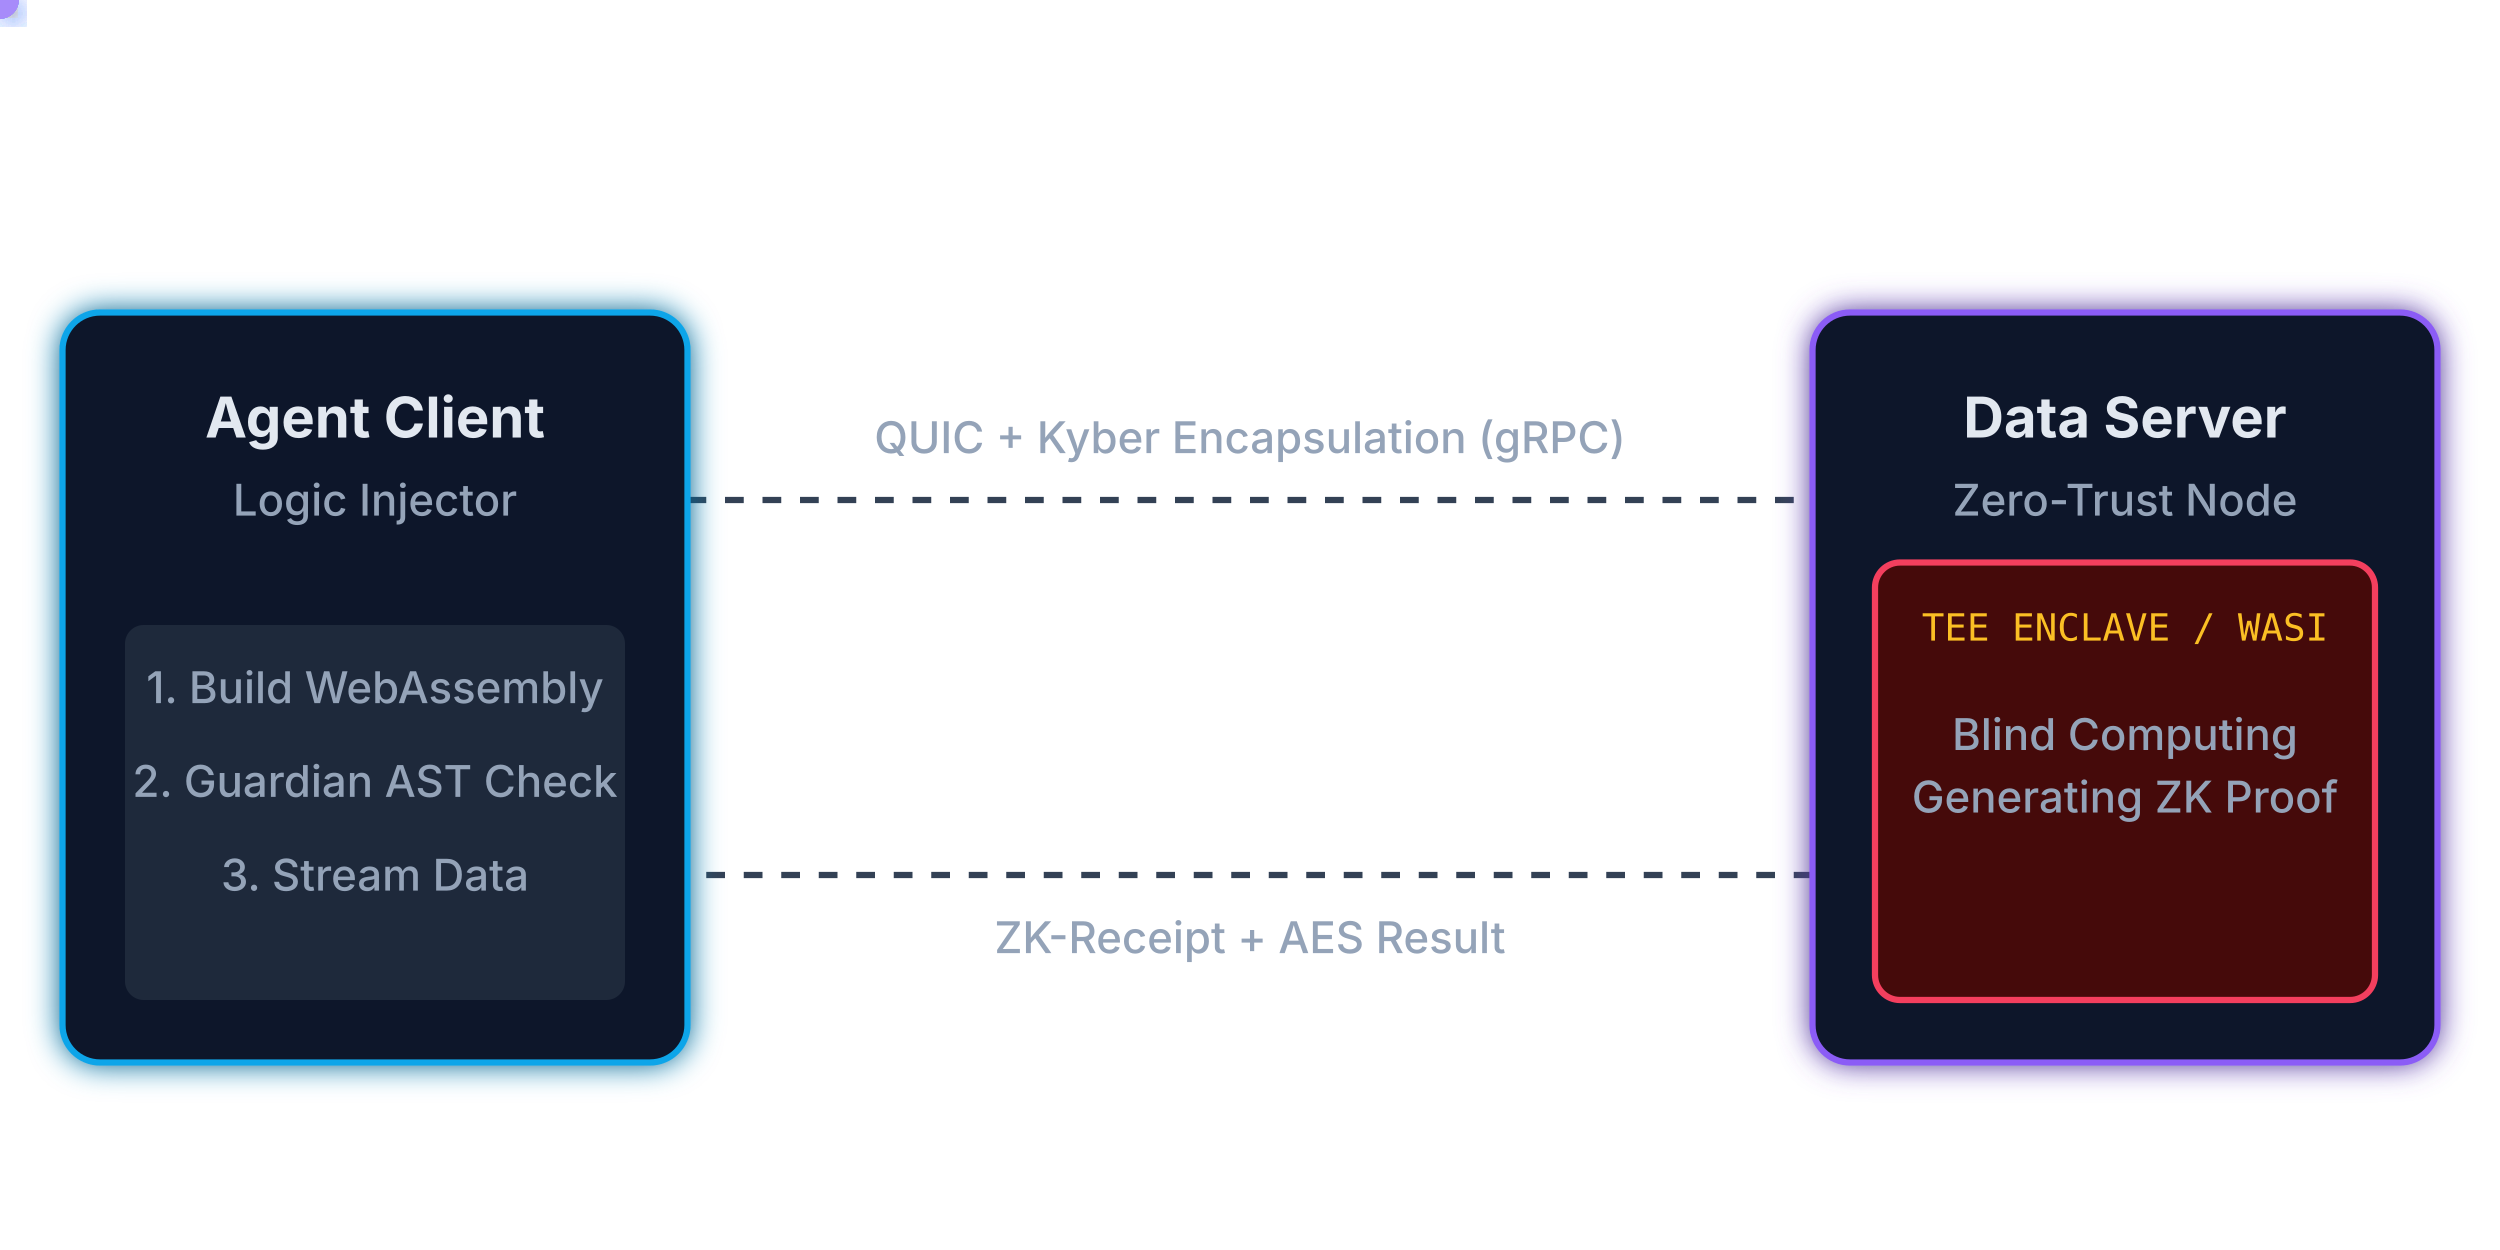
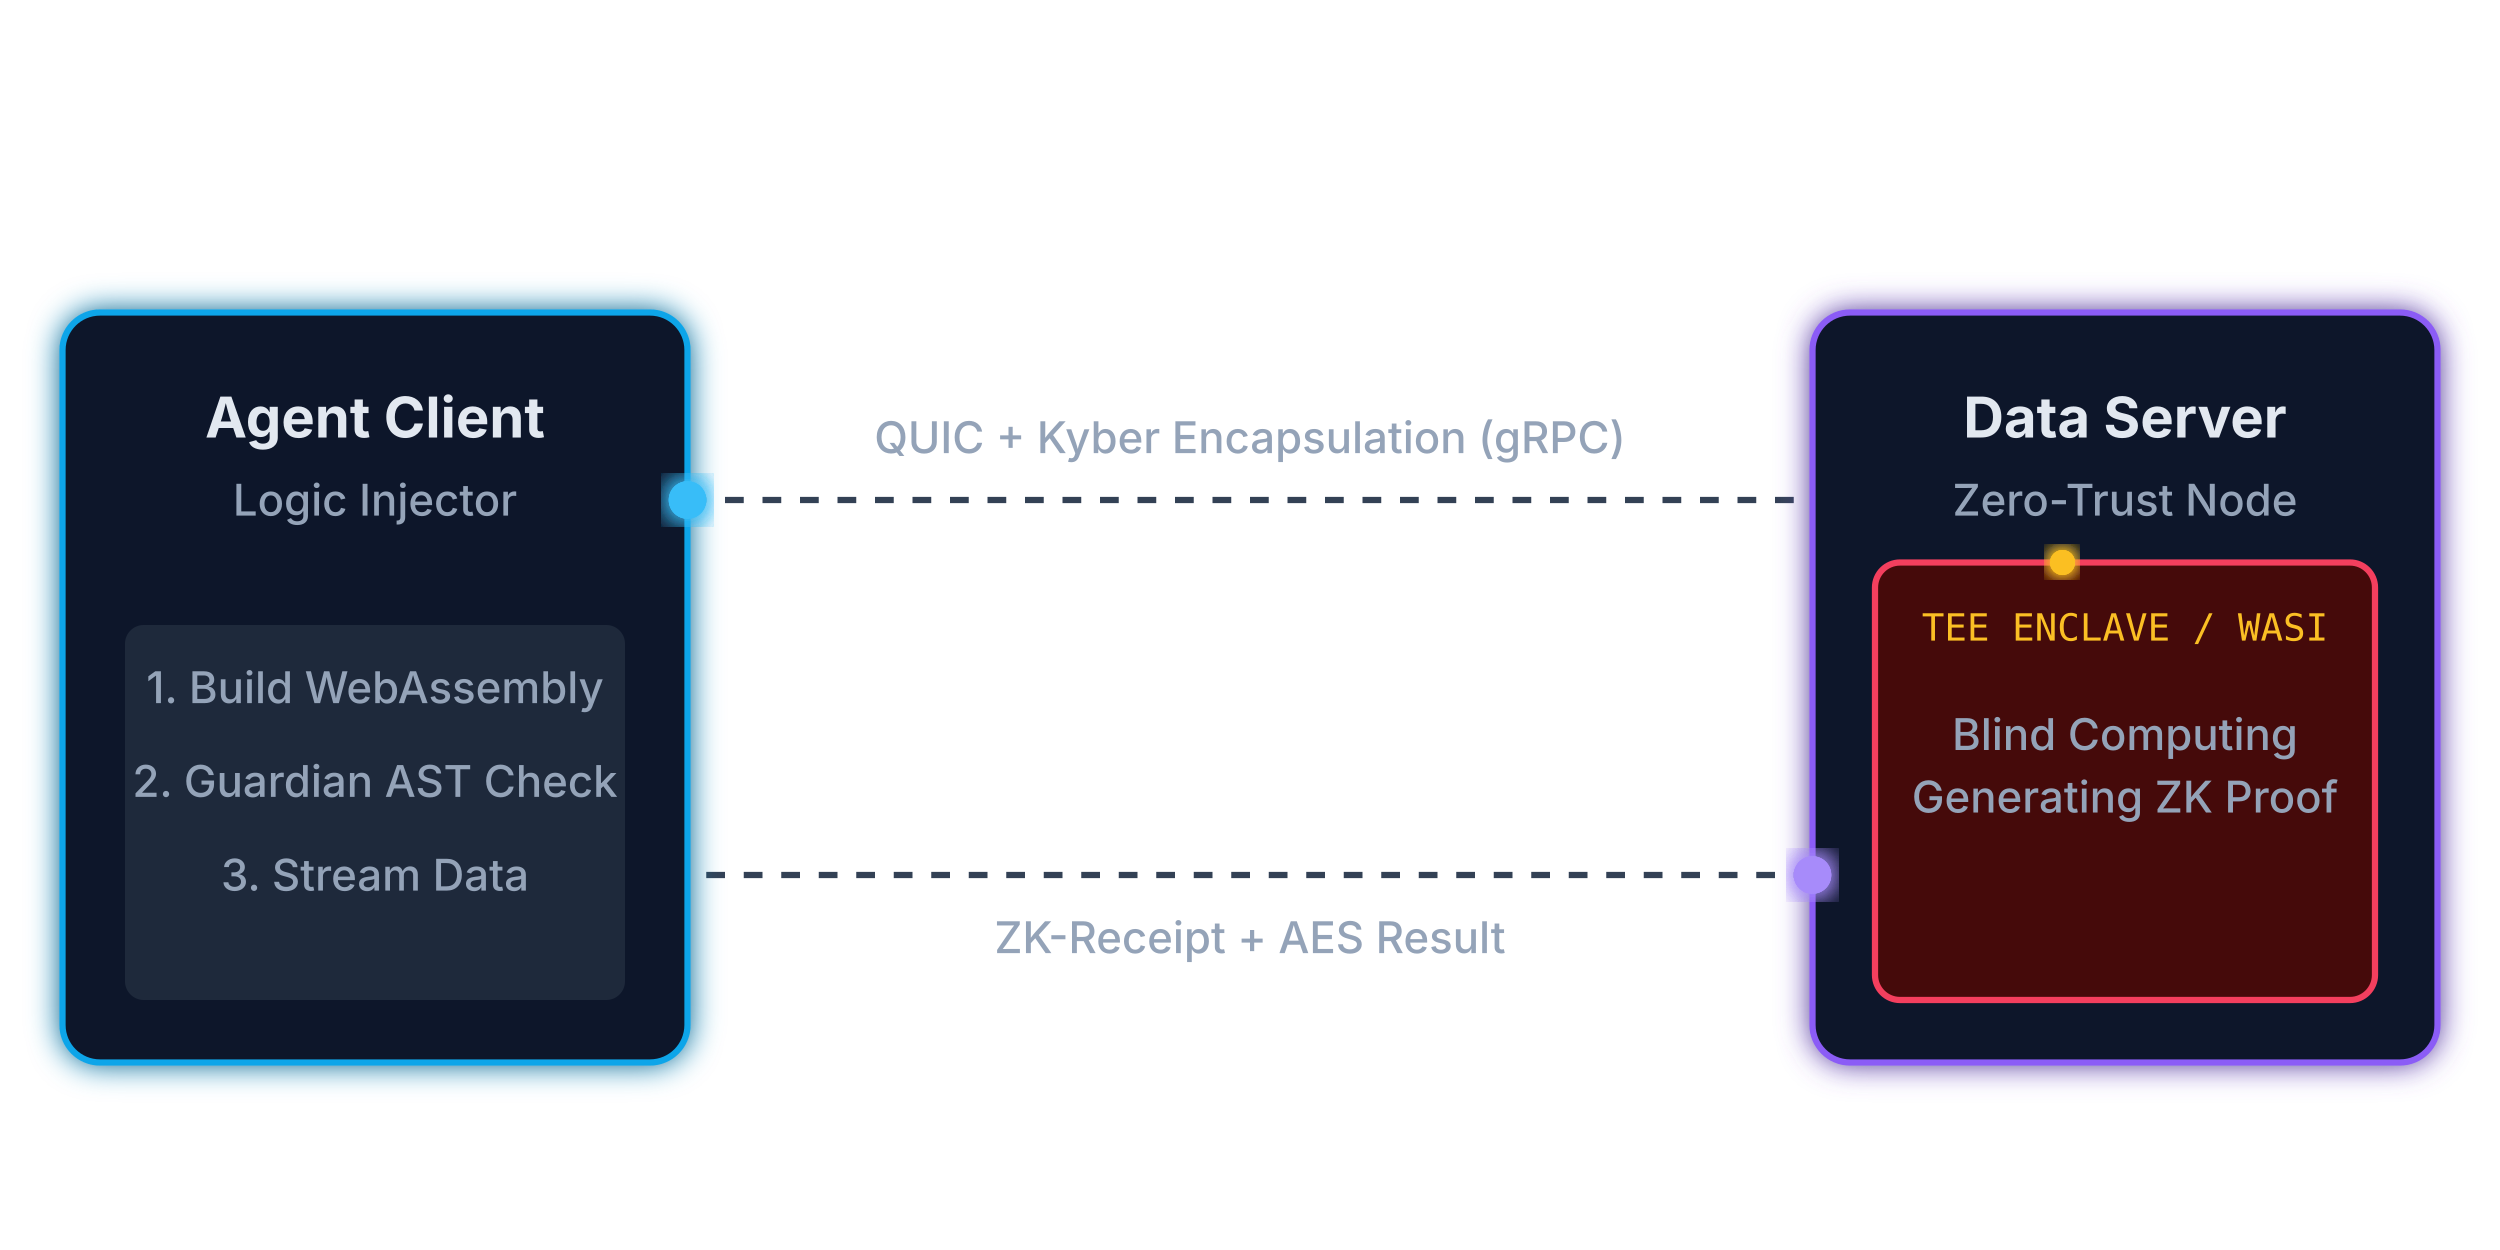
<svg xmlns="http://www.w3.org/2000/svg" viewBox="0 0 800 400" width="100%" height="auto">
  <defs>
    <filter id="glow-blue" x="-20%" y="-20%" width="140%" height="140%">
      <feGaussianBlur stdDeviation="5" result="blur" />
      <feMerge>
        <feMergeNode in="blur" />
        <feMergeNode in="SourceGraphic" />
      </feMerge>
    </filter>
    <filter id="glow-purple" x="-20%" y="-20%" width="140%" height="140%">
      <feGaussianBlur stdDeviation="5" result="blur" />
      <feMerge>
        <feMergeNode in="blur" />
        <feMergeNode in="SourceGraphic" />
      </feMerge>
    </filter>
    <filter id="glow-rose" x="-20%" y="-20%" width="140%" height="140%">
      <feGaussianBlur stdDeviation="3" result="blur" />
      <feMerge>
        <feMergeNode in="blur" />
        <feMergeNode in="SourceGraphic" />
      </feMerge>
    </filter>
    <path id="path-req" d="M 220 160 L 580 160" fill="none" />
    <path id="path-res" d="M 580 280 L 220 280" fill="none" />
    <path id="path-processing" d="M 660 180 C 690 180, 710 200, 710 230 C 710 260, 690 280, 660 280 C 630 280, 610 260, 610 230 C 610 200, 630 180, 660 180 Z" fill="none" />
  </defs>
  <style>
-     .text-title { font-family: system-ui, -apple-system, sans-serif; font-weight: 700; font-size: 18px; fill: #e2e8f0; }
-     .text-sub { font-family: system-ui, -apple-system, sans-serif; font-weight: 500; font-size: 14px; fill: #94a3b8; }
-     .text-tiny { font-family: monospace; font-size: 12px; fill: #fbbf24; }
-     
+     .text-title {
+       font-family: system-ui, -apple-system, sans-serif;
+       font-weight: 700;
+       font-size: 18px;
+       fill: #e2e8f0;
+     }
+ 
+     .text-sub {
+       font-family: system-ui, -apple-system, sans-serif;
+       font-weight: 500;
+       font-size: 14px;
+       fill: #94a3b8;
+     }
+ 
+     .text-tiny {
+       font-family: monospace;
+       font-size: 12px;
+       fill: #fbbf24;
+     }
+ 
    .conn-line {
      stroke: #334155;
      stroke-width: 2;
      stroke-dasharray: 6, 6;
      animation: dash 20s linear infinite;
    }

    @keyframes dash {
      to {
        stroke-dashoffset: -400;
      }
    }
  </style>
  <line x1="220" y1="160" x2="580" y2="160" class="conn-line" />
  <line x1="580" y1="280" x2="220" y2="280" class="conn-line" />
  <text x="400" y="145" class="text-sub" text-anchor="middle">QUIC + Kyber Encapsulation (gRPC)</text>
  <text x="400" y="305" class="text-sub" text-anchor="middle">ZK-Receipt + AES Result</text>
  <rect x="20" y="100" width="200" height="240" rx="12" fill="#0f172a" stroke="#0ea5e9" stroke-width="2" filter="url(#glow-blue)" />
  <text x="120" y="140" class="text-title" text-anchor="middle">Agent Client</text>
  <text x="120" y="165" class="text-sub" text-anchor="middle">Logic Injector</text>
  <rect x="40" y="200" width="160" height="120" rx="6" fill="#1e293b" />
  <text x="120" y="225" class="text-sub" text-anchor="middle">1. Build WebAssembly</text>
  <text x="120" y="255" class="text-sub" text-anchor="middle">2. Guardian AST Check</text>
  <text x="120" y="285" class="text-sub" text-anchor="middle">3. Stream Data</text>
  <rect x="580" y="100" width="200" height="240" rx="12" fill="#0f172a" stroke="#8b5cf6" stroke-width="2" filter="url(#glow-purple)" />
  <text x="680" y="140" class="text-title" text-anchor="middle">Data Server</text>
  <text x="680" y="165" class="text-sub" text-anchor="middle">Zero-Trust Node</text>
  <rect x="600" y="180" width="160" height="140" rx="8" fill="#450a0a" stroke="#f43f5e" stroke-width="2" />
  <text x="680" y="205" class="text-tiny" text-anchor="middle">TEE ENCLAVE / WASI</text>
  <text x="680" y="240" class="text-sub" text-anchor="middle" fill="#fecdd3">Blind Computing</text>
  <text x="680" y="260" class="text-sub" text-anchor="middle" fill="#fecdd3">Generating ZK Proof</text>
-   <circle r="6" fill="#38bdf8" filter="url(#glow-blue)">
-     <animateMotion dur="2s" repeatCount="indefinite">
-       <mpath href="#path-req" />
-     </animateMotion>
+   <circle cx="220" cy="160" r="6" fill="#38bdf8" filter="url(#glow-blue)">
+     <animate attributeName="cx" from="220" to="580" dur="2s" repeatCount="indefinite" />
+     <animate attributeName="opacity" values="0;1;1;0" keyTimes="0;0.1;0.9;1" dur="2s" repeatCount="indefinite" />
  </circle>
-   <circle r="6" fill="#38bdf8" filter="url(#glow-blue)">
-     <animateMotion dur="2s" begin="0.66s" repeatCount="indefinite">
-       <mpath href="#path-req" />
-     </animateMotion>
+   <circle cx="220" cy="160" r="6" fill="#38bdf8" filter="url(#glow-blue)">
+     <animate attributeName="cx" from="220" to="580" dur="2s" begin="0.66s" repeatCount="indefinite" />
+     <animate attributeName="opacity" values="0;1;1;0" keyTimes="0;0.1;0.9;1" dur="2s" begin="0.66s" repeatCount="indefinite" />
  </circle>
-   <circle r="6" fill="#38bdf8" filter="url(#glow-blue)">
-     <animateMotion dur="2s" begin="1.33s" repeatCount="indefinite">
-       <mpath href="#path-req" />
-     </animateMotion>
+   <circle cx="220" cy="160" r="6" fill="#38bdf8" filter="url(#glow-blue)">
+     <animate attributeName="cx" from="220" to="580" dur="2s" begin="1.33s" repeatCount="indefinite" />
+     <animate attributeName="opacity" values="0;1;1;0" keyTimes="0;0.1;0.9;1" dur="2s" begin="1.33s" repeatCount="indefinite" />
  </circle>
-   <circle r="4" fill="#fbbf24" filter="url(#glow-rose)">
-     <animateMotion dur="1.5s" repeatCount="indefinite">
-       <mpath href="#path-processing" />
-     </animateMotion>
+   <g>
+     <animateTransform attributeName="transform" type="rotate" from="0 660 230" to="360 660 230" dur="1.5s" repeatCount="indefinite" />
+     <circle cx="660" cy="180" r="4" fill="#fbbf24" filter="url(#glow-rose)" />
+   </g>
+   <g>
+     <animateTransform attributeName="transform" type="rotate" from="120 660 230" to="480 660 230" dur="1.5s" repeatCount="indefinite" />
+     <circle cx="660" cy="180" r="4" fill="#fbbf24" filter="url(#glow-rose)" />
+   </g>
+   <g>
+     <animateTransform attributeName="transform" type="rotate" from="240 660 230" to="600 660 230" dur="1.5s" repeatCount="indefinite" />
+     <circle cx="660" cy="180" r="4" fill="#fbbf24" filter="url(#glow-rose)" />
+   </g>
+   <circle cx="580" cy="280" r="6" fill="#a78bfa" filter="url(#glow-purple)">
+     <animate attributeName="cx" from="580" to="220" dur="2.5s" repeatCount="indefinite" />
+     <animate attributeName="opacity" values="0;1;1;0" keyTimes="0;0.1;0.9;1" dur="2.5s" repeatCount="indefinite" />
  </circle>
-   <circle r="4" fill="#fbbf24" filter="url(#glow-rose)">
-     <animateMotion dur="1.5s" begin="0.5s" repeatCount="indefinite">
-       <mpath href="#path-processing" />
-     </animateMotion>
+   <circle cx="580" cy="280" r="6" fill="#a78bfa" filter="url(#glow-purple)">
+     <animate attributeName="cx" from="580" to="220" dur="2.5s" begin="0.83s" repeatCount="indefinite" />
+     <animate attributeName="opacity" values="0;1;1;0" keyTimes="0;0.1;0.9;1" dur="2.5s" begin="0.83s" repeatCount="indefinite" />
  </circle>
-   <circle r="4" fill="#fbbf24" filter="url(#glow-rose)">
-     <animateMotion dur="1.5s" begin="1s" repeatCount="indefinite">
-       <mpath href="#path-processing" />
-     </animateMotion>
-   </circle>
-   <circle r="6" fill="#a78bfa" filter="url(#glow-purple)">
-     <animateMotion dur="2.5s" repeatCount="indefinite">
-       <mpath href="#path-res" />
-     </animateMotion>
-   </circle>
-   <circle r="6" fill="#a78bfa" filter="url(#glow-purple)">
-     <animateMotion dur="2.5s" begin="0.83s" repeatCount="indefinite">
-       <mpath href="#path-res" />
-     </animateMotion>
-   </circle>
-   <circle r="6" fill="#a78bfa" filter="url(#glow-purple)">
-     <animateMotion dur="2.5s" begin="1.66s" repeatCount="indefinite">
-       <mpath href="#path-res" />
-     </animateMotion>
+   <circle cx="580" cy="280" r="6" fill="#a78bfa" filter="url(#glow-purple)">
+     <animate attributeName="cx" from="580" to="220" dur="2.5s" begin="1.66s" repeatCount="indefinite" />
+     <animate attributeName="opacity" values="0;1;1;0" keyTimes="0;0.1;0.9;1" dur="2.5s" begin="1.66s" repeatCount="indefinite" />
  </circle>
</svg>
